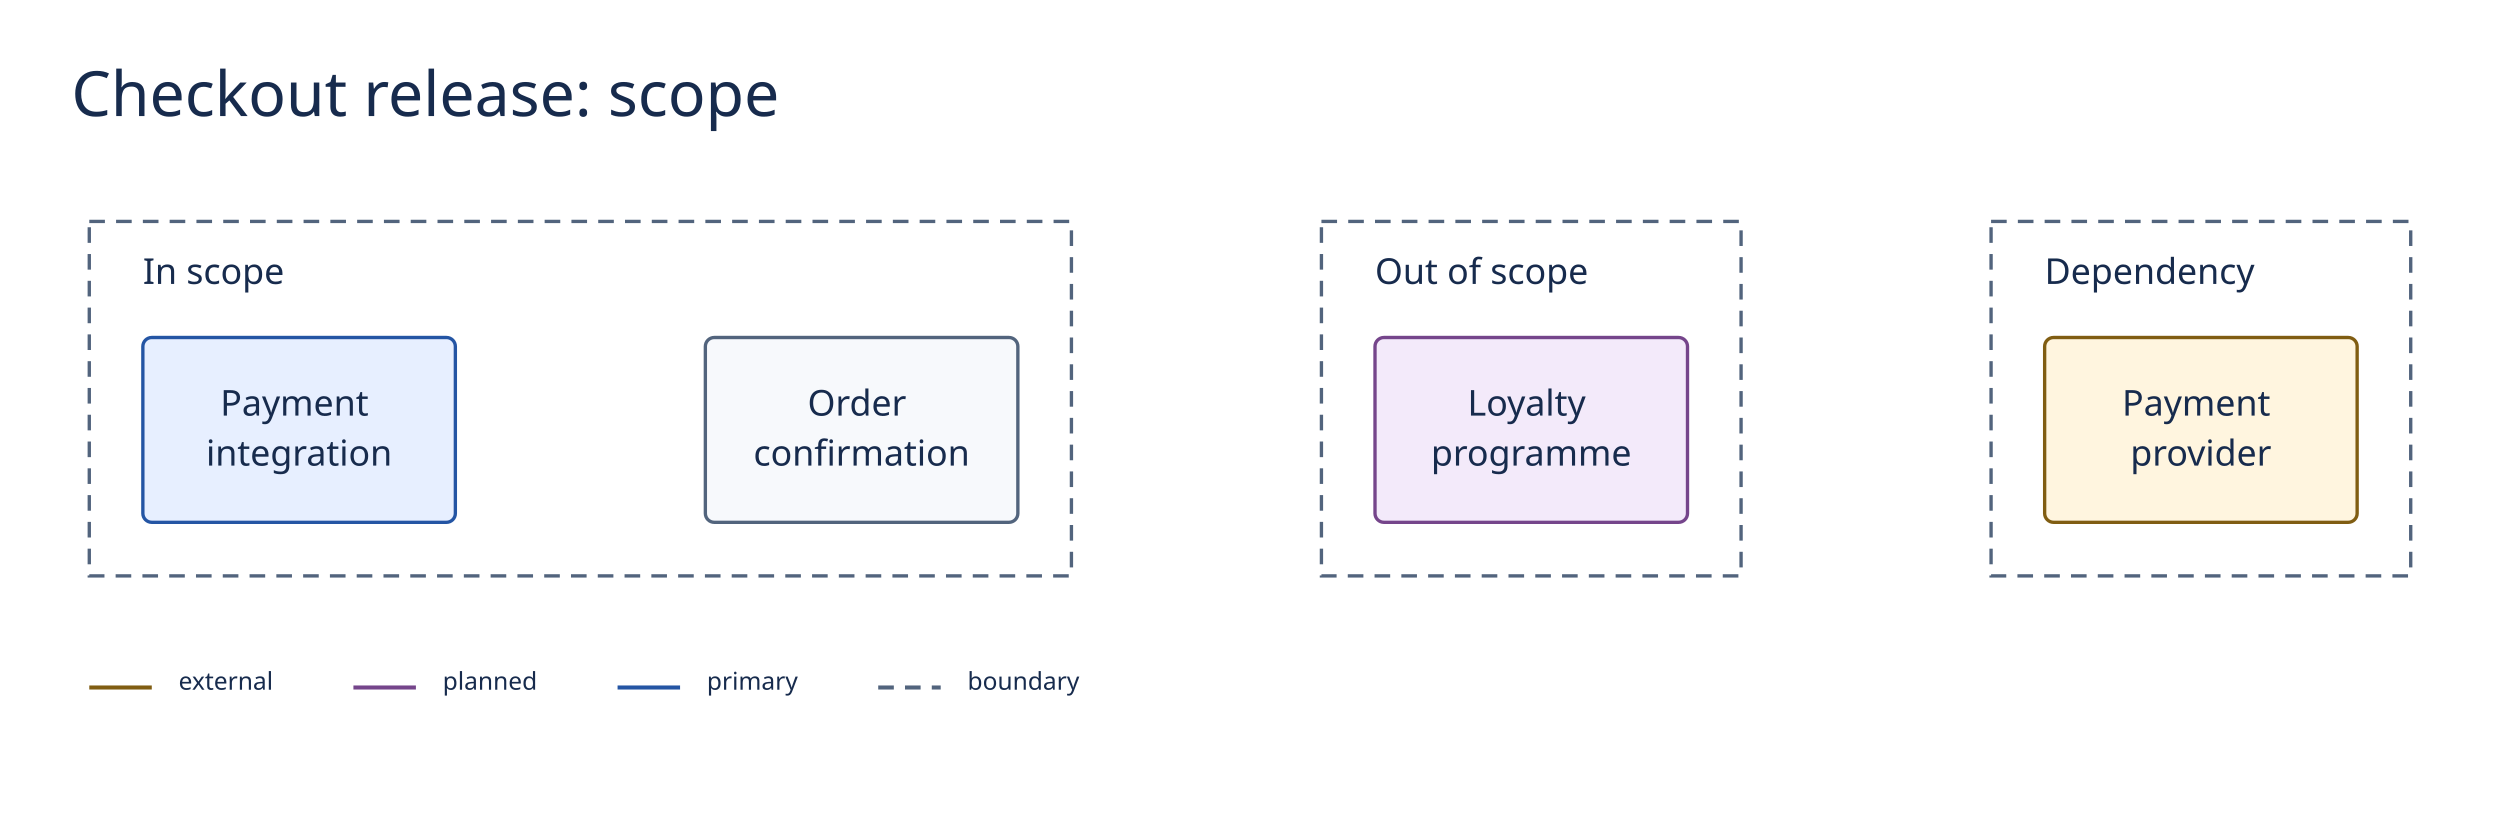
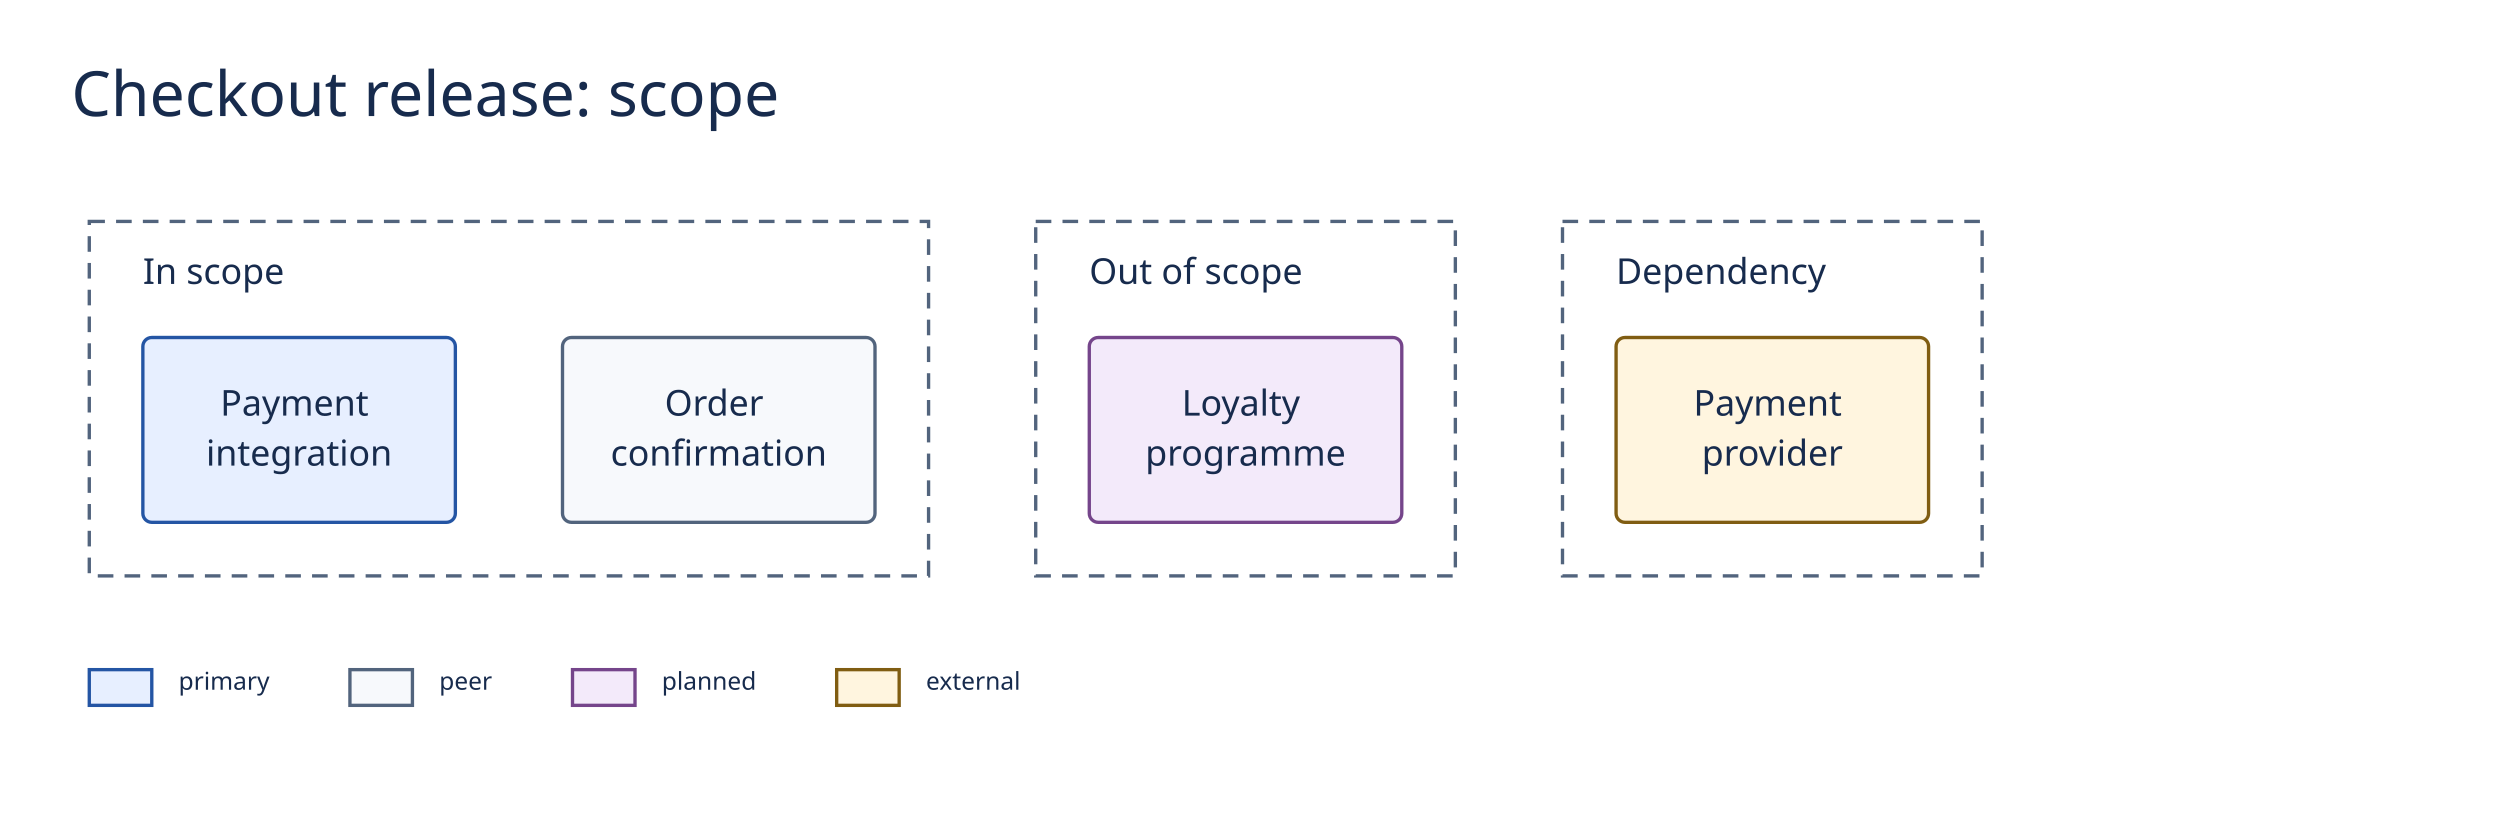
<svg xmlns="http://www.w3.org/2000/svg" viewBox="0 0 1120 366" width="1120" height="366" lang="en" role="img" aria-labelledby="b4-en-document-title b4-en-document-desc" data-archatlas="0.1" data-measured-with="pillow">
-   <defs>
-     <marker id="b4-en-marker-external-arrow" viewBox="0 0 10 10" refX="10" refY="5" markerWidth="8" markerHeight="8" markerUnits="userSpaceOnUse" orient="auto-start-reverse">
-       <path d="M 0 0 L 10 5 L 0 10 Z" fill="#805d12" stroke="#805d12" stroke-width="1.5" />
-     </marker>
-     <marker id="b4-en-marker-external-circle" viewBox="0 0 10 10" refX="5" refY="5" markerWidth="8" markerHeight="8" markerUnits="userSpaceOnUse">
-       <circle cx="5" cy="5" r="3.5" fill="#ffffff" stroke="#805d12" stroke-width="1.5" />
-     </marker>
-     <marker id="b4-en-marker-peer-arrow" viewBox="0 0 10 10" refX="10" refY="5" markerWidth="8" markerHeight="8" markerUnits="userSpaceOnUse" orient="auto-start-reverse">
-       <path d="M 0 0 L 10 5 L 0 10 Z" fill="#52647d" stroke="#52647d" stroke-width="1.5" />
-     </marker>
-     <marker id="b4-en-marker-peer-circle" viewBox="0 0 10 10" refX="5" refY="5" markerWidth="8" markerHeight="8" markerUnits="userSpaceOnUse">
-       <circle cx="5" cy="5" r="3.5" fill="#ffffff" stroke="#52647d" stroke-width="1.5" />
-     </marker>
-     <marker id="b4-en-marker-planned-arrow" viewBox="0 0 10 10" refX="10" refY="5" markerWidth="8" markerHeight="8" markerUnits="userSpaceOnUse" orient="auto-start-reverse">
-       <path d="M 0 0 L 10 5 L 0 10 Z" fill="#75458b" stroke="#75458b" stroke-width="1.5" />
-     </marker>
-     <marker id="b4-en-marker-planned-circle" viewBox="0 0 10 10" refX="5" refY="5" markerWidth="8" markerHeight="8" markerUnits="userSpaceOnUse">
-       <circle cx="5" cy="5" r="3.5" fill="#ffffff" stroke="#75458b" stroke-width="1.5" />
-     </marker>
-     <marker id="b4-en-marker-primary-arrow" viewBox="0 0 10 10" refX="10" refY="5" markerWidth="8" markerHeight="8" markerUnits="userSpaceOnUse" orient="auto-start-reverse">
-       <path d="M 0 0 L 10 5 L 0 10 Z" fill="#2455a4" stroke="#2455a4" stroke-width="1.5" />
-     </marker>
-     <marker id="b4-en-marker-primary-circle" viewBox="0 0 10 10" refX="5" refY="5" markerWidth="8" markerHeight="8" markerUnits="userSpaceOnUse">
-       <circle cx="5" cy="5" r="3.5" fill="#ffffff" stroke="#2455a4" stroke-width="1.5" />
-     </marker>
-   </defs>
+   <defs />
  <rect width="1120" height="366" fill="#ffffff" data-role="canvas" />
-   <rect id="b4-en-shape-group-g_in" data-id="g_in" data-role="group" data-parent="" data-kind="boundary" fill="#ffffff" stroke="#52647d" stroke-width="1.5" data-box="40 99.2 440 158.8" stroke-dasharray="7 5" x="40" y="99.2" width="440" height="158.8" rx="0" />
+   <rect id="b4-en-shape-group-g_in" data-id="g_in" data-role="group" data-parent="" data-kind="boundary" fill="#ffffff" stroke="#52647d" stroke-width="1.5" data-box="40 99.2 376 158.8" stroke-dasharray="7 5" x="40" y="99.2" width="376" height="158.8" rx="0" />
  <rect id="b4-en-shape-node-pay" data-id="pay" data-role="node" data-parent="g_in" data-kind="component" fill="#e7efff" stroke="#2455a4" stroke-width="1.5" data-box="64 151.2 140 82.8" x="64" y="151.2" width="140" height="82.8" rx="4" />
-   <rect id="b4-en-shape-node-conf" data-id="conf" data-role="node" data-parent="g_in" data-kind="component" fill="#f7f9fc" stroke="#52647d" stroke-width="1.5" data-box="316 151.2 140 82.8" x="316" y="151.2" width="140" height="82.8" rx="4" />
-   <rect id="b4-en-shape-group-g_out" data-id="g_out" data-role="group" data-parent="" data-kind="boundary" fill="#ffffff" stroke="#52647d" stroke-width="1.5" data-box="592 99.2 188 158.8" stroke-dasharray="7 5" x="592" y="99.2" width="188" height="158.8" rx="0" />
-   <rect id="b4-en-shape-node-loyal" data-id="loyal" data-role="node" data-parent="g_out" data-kind="component" fill="#f3eafa" stroke="#75458b" stroke-width="1.5" data-box="616 151.2 140 82.8" x="616" y="151.2" width="140" height="82.8" rx="4" />
-   <rect id="b4-en-shape-group-g_dep" data-id="g_dep" data-role="group" data-parent="" data-kind="boundary" fill="#ffffff" stroke="#52647d" stroke-width="1.5" data-box="892 99.2 188 158.8" stroke-dasharray="7 5" x="892" y="99.2" width="188" height="158.8" rx="0" />
-   <rect id="b4-en-shape-node-prov" data-id="prov" data-role="node" data-parent="g_dep" data-kind="external" fill="#fff5df" stroke="#805d12" stroke-width="1.5" data-box="916 151.2 140 82.8" x="916" y="151.2" width="140" height="82.8" rx="4" />
-   <polyline id="b4-en-edge-legend-line-0" data-id="legend-line-0" data-role="edge" data-from="" data-to="" data-kind="legend" points="40,308 68,308" fill="none" stroke="#805d12" stroke-width="1.8" stroke-linejoin="round" />
-   <polyline id="b4-en-edge-legend-line-1" data-id="legend-line-1" data-role="edge" data-from="" data-to="" data-kind="legend" points="158.328,308 186.328,308" fill="none" stroke="#75458b" stroke-width="1.8" stroke-linejoin="round" />
-   <polyline id="b4-en-edge-legend-line-2" data-id="legend-line-2" data-role="edge" data-from="" data-to="" data-kind="legend" points="276.672,308 304.672,308" fill="none" stroke="#2455a4" stroke-width="1.8" stroke-linejoin="round" />
-   <polyline id="b4-en-edge-legend-line-3" data-id="legend-line-3" data-role="edge" data-from="" data-to="" data-kind="legend" points="393.438,308 421.438,308" fill="none" stroke="#52647d" stroke-width="1.8" stroke-linejoin="round" stroke-dasharray="7 5" />
+   <rect id="b4-en-shape-node-conf" data-id="conf" data-role="node" data-parent="g_in" data-kind="component" fill="#f7f9fc" stroke="#52647d" stroke-width="1.5" data-box="252 151.2 140 82.8" x="252" y="151.2" width="140" height="82.8" rx="4" />
+   <rect id="b4-en-shape-group-g_out" data-id="g_out" data-role="group" data-parent="" data-kind="boundary" fill="#ffffff" stroke="#52647d" stroke-width="1.5" data-box="464 99.2 188 158.8" stroke-dasharray="7 5" x="464" y="99.2" width="188" height="158.8" rx="0" />
+   <rect id="b4-en-shape-node-loyal" data-id="loyal" data-role="node" data-parent="g_out" data-kind="component" fill="#f3eafa" stroke="#75458b" stroke-width="1.5" data-box="488 151.2 140 82.8" x="488" y="151.2" width="140" height="82.8" rx="4" />
+   <rect id="b4-en-shape-group-g_dep" data-id="g_dep" data-role="group" data-parent="" data-kind="boundary" fill="#ffffff" stroke="#52647d" stroke-width="1.5" data-box="700 99.2 188 158.8" stroke-dasharray="7 5" x="700" y="99.2" width="188" height="158.8" rx="0" />
+   <rect id="b4-en-shape-node-prov" data-id="prov" data-role="node" data-parent="g_dep" data-kind="external" fill="#fff5df" stroke="#805d12" stroke-width="1.5" data-box="724 151.2 140 82.8" x="724" y="151.2" width="140" height="82.8" rx="4" />
+   <rect id="b4-en-shape-legend-swatch-__legend-swatch-0" data-id="__legend-swatch-0" data-role="legend-swatch" data-parent="" data-kind="component" fill="#e7efff" stroke="#2455a4" stroke-width="1.5" data-box="40 300 28 16" x="40" y="300" width="28" height="16" rx="0" />
+   <rect id="b4-en-shape-legend-swatch-__legend-swatch-1" data-id="__legend-swatch-1" data-role="legend-swatch" data-parent="" data-kind="component" fill="#f7f9fc" stroke="#52647d" stroke-width="1.5" data-box="156.766 300 28 16" x="156.766" y="300" width="28" height="16" rx="0" />
+   <rect id="b4-en-shape-legend-swatch-__legend-swatch-2" data-id="__legend-swatch-2" data-role="legend-swatch" data-parent="" data-kind="component" fill="#f3eafa" stroke="#75458b" stroke-width="1.5" data-box="256.484 300 28 16" x="256.484" y="300" width="28" height="16" rx="0" />
+   <rect id="b4-en-shape-legend-swatch-__legend-swatch-3" data-id="__legend-swatch-3" data-role="legend-swatch" data-parent="" data-kind="component" fill="#fff5df" stroke="#805d12" stroke-width="1.5" data-box="374.828 300 28 16" x="374.828" y="300" width="28" height="16" rx="0" />
  <text id="b4-en-text-title-figure-title" data-id="figure-title" data-role="title" data-owner="" x="32" y="52" font-size="28" font-family="&quot;Noto Sans&quot;, &quot;DejaVu Sans&quot;, &quot;Liberation Sans&quot;, &quot;Noto Sans CJK SC&quot;, sans-serif" text-anchor="start" fill="#172b4d" data-text-box="32 24 317.109 39.2">
    <tspan x="32" y="52">
      <tspan font-family="Noto Sans">Checkout release: scope</tspan>
    </tspan>
  </text>
  <text id="b4-en-text-group-title-g_in-title" data-id="g_in-title" data-role="group-title" data-owner="g_in" x="64" y="127.2" font-size="16" font-family="&quot;Noto Sans&quot;, &quot;DejaVu Sans&quot;, &quot;Liberation Sans&quot;, &quot;Noto Sans CJK SC&quot;, sans-serif" text-anchor="start" fill="#172b4d" data-text-box="64 111.2 63.375 22.4">
    <tspan x="64" y="127.2">
      <tspan font-family="Noto Sans">In scope</tspan>
    </tspan>
  </text>
  <text id="b4-en-text-name-pay-name" data-id="pay-name" data-role="name" data-owner="pay" x="134" y="186.2" font-size="16" font-family="&quot;Noto Sans&quot;, &quot;DejaVu Sans&quot;, &quot;Liberation Sans&quot;, &quot;Noto Sans CJK SC&quot;, sans-serif" text-anchor="middle" fill="#172b4d" data-text-box="92.289 170.2 83.422 44.8">
    <tspan x="134" y="186.2">
      <tspan font-family="Noto Sans">Payment</tspan>
    </tspan>
    <tspan x="134" y="208.6">
      <tspan font-family="Noto Sans">integration</tspan>
    </tspan>
  </text>
-   <text id="b4-en-text-name-conf-name" data-id="conf-name" data-role="name" data-owner="conf" x="386" y="186.2" font-size="16" font-family="&quot;Noto Sans&quot;, &quot;DejaVu Sans&quot;, &quot;Liberation Sans&quot;, &quot;Noto Sans CJK SC&quot;, sans-serif" text-anchor="middle" fill="#172b4d" data-text-box="337.547 170.2 96.906 44.8">
-     <tspan x="386" y="186.2">
+   <text id="b4-en-text-name-conf-name" data-id="conf-name" data-role="name" data-owner="conf" x="322" y="186.2" font-size="16" font-family="&quot;Noto Sans&quot;, &quot;DejaVu Sans&quot;, &quot;Liberation Sans&quot;, &quot;Noto Sans CJK SC&quot;, sans-serif" text-anchor="middle" fill="#172b4d" data-text-box="273.547 170.2 96.906 44.8">
+     <tspan x="322" y="186.2">
      <tspan font-family="Noto Sans">Order</tspan>
    </tspan>
-     <tspan x="386" y="208.6">
+     <tspan x="322" y="208.6">
      <tspan font-family="Noto Sans">confirmation</tspan>
    </tspan>
  </text>
-   <text id="b4-en-text-group-title-g_out-title" data-id="g_out-title" data-role="group-title" data-owner="g_out" x="616" y="127.2" font-size="16" font-family="&quot;Noto Sans&quot;, &quot;DejaVu Sans&quot;, &quot;Liberation Sans&quot;, &quot;Noto Sans CJK SC&quot;, sans-serif" text-anchor="start" fill="#172b4d" data-text-box="616 111.2 95.578 22.4">
-     <tspan x="616" y="127.2">
+   <text id="b4-en-text-group-title-g_out-title" data-id="g_out-title" data-role="group-title" data-owner="g_out" x="488" y="127.2" font-size="16" font-family="&quot;Noto Sans&quot;, &quot;DejaVu Sans&quot;, &quot;Liberation Sans&quot;, &quot;Noto Sans CJK SC&quot;, sans-serif" text-anchor="start" fill="#172b4d" data-text-box="488 111.2 95.578 22.4">
+     <tspan x="488" y="127.2">
      <tspan font-family="Noto Sans">Out of scope</tspan>
    </tspan>
  </text>
-   <text id="b4-en-text-name-loyal-name" data-id="loyal-name" data-role="name" data-owner="loyal" x="686" y="186.2" font-size="16" font-family="&quot;Noto Sans&quot;, &quot;DejaVu Sans&quot;, &quot;Liberation Sans&quot;, &quot;Noto Sans CJK SC&quot;, sans-serif" text-anchor="middle" fill="#172b4d" data-text-box="641.062 170.2 89.875 44.8">
-     <tspan x="686" y="186.2">
+   <text id="b4-en-text-name-loyal-name" data-id="loyal-name" data-role="name" data-owner="loyal" x="558" y="186.2" font-size="16" font-family="&quot;Noto Sans&quot;, &quot;DejaVu Sans&quot;, &quot;Liberation Sans&quot;, &quot;Noto Sans CJK SC&quot;, sans-serif" text-anchor="middle" fill="#172b4d" data-text-box="513.062 170.2 89.875 44.8">
+     <tspan x="558" y="186.2">
      <tspan font-family="Noto Sans">Loyalty</tspan>
    </tspan>
-     <tspan x="686" y="208.6">
+     <tspan x="558" y="208.6">
      <tspan font-family="Noto Sans">programme</tspan>
    </tspan>
  </text>
-   <text id="b4-en-text-group-title-g_dep-title" data-id="g_dep-title" data-role="group-title" data-owner="g_dep" x="916" y="127.2" font-size="16" font-family="&quot;Noto Sans&quot;, &quot;DejaVu Sans&quot;, &quot;Liberation Sans&quot;, &quot;Noto Sans CJK SC&quot;, sans-serif" text-anchor="start" fill="#172b4d" data-text-box="916 111.2 94.094 22.4">
-     <tspan x="916" y="127.2">
+   <text id="b4-en-text-group-title-g_dep-title" data-id="g_dep-title" data-role="group-title" data-owner="g_dep" x="724" y="127.2" font-size="16" font-family="&quot;Noto Sans&quot;, &quot;DejaVu Sans&quot;, &quot;Liberation Sans&quot;, &quot;Noto Sans CJK SC&quot;, sans-serif" text-anchor="start" fill="#172b4d" data-text-box="724 111.2 94.094 22.4">
+     <tspan x="724" y="127.2">
      <tspan font-family="Noto Sans">Dependency</tspan>
    </tspan>
  </text>
-   <text id="b4-en-text-name-prov-name" data-id="prov-name" data-role="name" data-owner="prov" x="986" y="186.2" font-size="16" font-family="&quot;Noto Sans&quot;, &quot;DejaVu Sans&quot;, &quot;Liberation Sans&quot;, &quot;Noto Sans CJK SC&quot;, sans-serif" text-anchor="middle" fill="#172b4d" data-text-box="952.766 170.2 66.469 44.8">
-     <tspan x="986" y="186.2">
+   <text id="b4-en-text-name-prov-name" data-id="prov-name" data-role="name" data-owner="prov" x="794" y="186.2" font-size="16" font-family="&quot;Noto Sans&quot;, &quot;DejaVu Sans&quot;, &quot;Liberation Sans&quot;, &quot;Noto Sans CJK SC&quot;, sans-serif" text-anchor="middle" fill="#172b4d" data-text-box="760.766 170.2 66.469 44.8">
+     <tspan x="794" y="186.2">
      <tspan font-family="Noto Sans">Payment</tspan>
    </tspan>
-     <tspan x="986" y="208.6">
+     <tspan x="794" y="208.6">
      <tspan font-family="Noto Sans">provider</tspan>
    </tspan>
  </text>
-   <text id="b4-en-text-legend-legend-0" data-id="legend-0" data-role="legend" data-owner="" x="80" y="309" font-size="11" font-family="&quot;Noto Sans&quot;, &quot;DejaVu Sans&quot;, &quot;Liberation Sans&quot;, &quot;Noto Sans CJK SC&quot;, sans-serif" text-anchor="start" fill="#172b4d" data-text-box="80 298 42.328 15.4">
+   <text id="b4-en-text-legend-legend-0" data-id="legend-0" data-role="legend" data-owner="" x="80" y="309" font-size="11" font-family="&quot;Noto Sans&quot;, &quot;DejaVu Sans&quot;, &quot;Liberation Sans&quot;, &quot;Noto Sans CJK SC&quot;, sans-serif" text-anchor="start" fill="#172b4d" data-text-box="80 298 40.766 15.4">
    <tspan x="80" y="309">
+       <tspan font-family="Noto Sans">primary</tspan>
+     </tspan>
+   </text>
+   <text id="b4-en-text-legend-legend-1" data-id="legend-1" data-role="legend" data-owner="" x="196.766" y="309" font-size="11" font-family="&quot;Noto Sans&quot;, &quot;DejaVu Sans&quot;, &quot;Liberation Sans&quot;, &quot;Noto Sans CJK SC&quot;, sans-serif" text-anchor="start" fill="#172b4d" data-text-box="196.766 298 23.719 15.4">
+     <tspan x="196.766" y="309">
+       <tspan font-family="Noto Sans">peer</tspan>
+     </tspan>
+   </text>
+   <text id="b4-en-text-legend-legend-2" data-id="legend-2" data-role="legend" data-owner="" x="296.484" y="309" font-size="11" font-family="&quot;Noto Sans&quot;, &quot;DejaVu Sans&quot;, &quot;Liberation Sans&quot;, &quot;Noto Sans CJK SC&quot;, sans-serif" text-anchor="start" fill="#172b4d" data-text-box="296.484 298 42.344 15.4">
+     <tspan x="296.484" y="309">
+       <tspan font-family="Noto Sans">planned</tspan>
+     </tspan>
+   </text>
+   <text id="b4-en-text-legend-legend-3" data-id="legend-3" data-role="legend" data-owner="" x="414.828" y="309" font-size="11" font-family="&quot;Noto Sans&quot;, &quot;DejaVu Sans&quot;, &quot;Liberation Sans&quot;, &quot;Noto Sans CJK SC&quot;, sans-serif" text-anchor="start" fill="#172b4d" data-text-box="414.828 298 42.328 15.4">
+     <tspan x="414.828" y="309">
      <tspan font-family="Noto Sans">external</tspan>
    </tspan>
  </text>
-   <text id="b4-en-text-legend-legend-1" data-id="legend-1" data-role="legend" data-owner="" x="198.328" y="309" font-size="11" font-family="&quot;Noto Sans&quot;, &quot;DejaVu Sans&quot;, &quot;Liberation Sans&quot;, &quot;Noto Sans CJK SC&quot;, sans-serif" text-anchor="start" fill="#172b4d" data-text-box="198.328 298 42.344 15.4">
-     <tspan x="198.328" y="309">
-       <tspan font-family="Noto Sans">planned</tspan>
-     </tspan>
-   </text>
-   <text id="b4-en-text-legend-legend-2" data-id="legend-2" data-role="legend" data-owner="" x="316.672" y="309" font-size="11" font-family="&quot;Noto Sans&quot;, &quot;DejaVu Sans&quot;, &quot;Liberation Sans&quot;, &quot;Noto Sans CJK SC&quot;, sans-serif" text-anchor="start" fill="#172b4d" data-text-box="316.672 298 40.766 15.4">
-     <tspan x="316.672" y="309">
-       <tspan font-family="Noto Sans">primary</tspan>
-     </tspan>
-   </text>
-   <text id="b4-en-text-legend-legend-3" data-id="legend-3" data-role="legend" data-owner="" x="433.438" y="309" font-size="11" font-family="&quot;Noto Sans&quot;, &quot;DejaVu Sans&quot;, &quot;Liberation Sans&quot;, &quot;Noto Sans CJK SC&quot;, sans-serif" text-anchor="start" fill="#172b4d" data-text-box="433.438 298 50.109 15.4">
-     <tspan x="433.438" y="309">
-       <tspan font-family="Noto Sans">boundary</tspan>
-     </tspan>
-   </text>
</svg>
